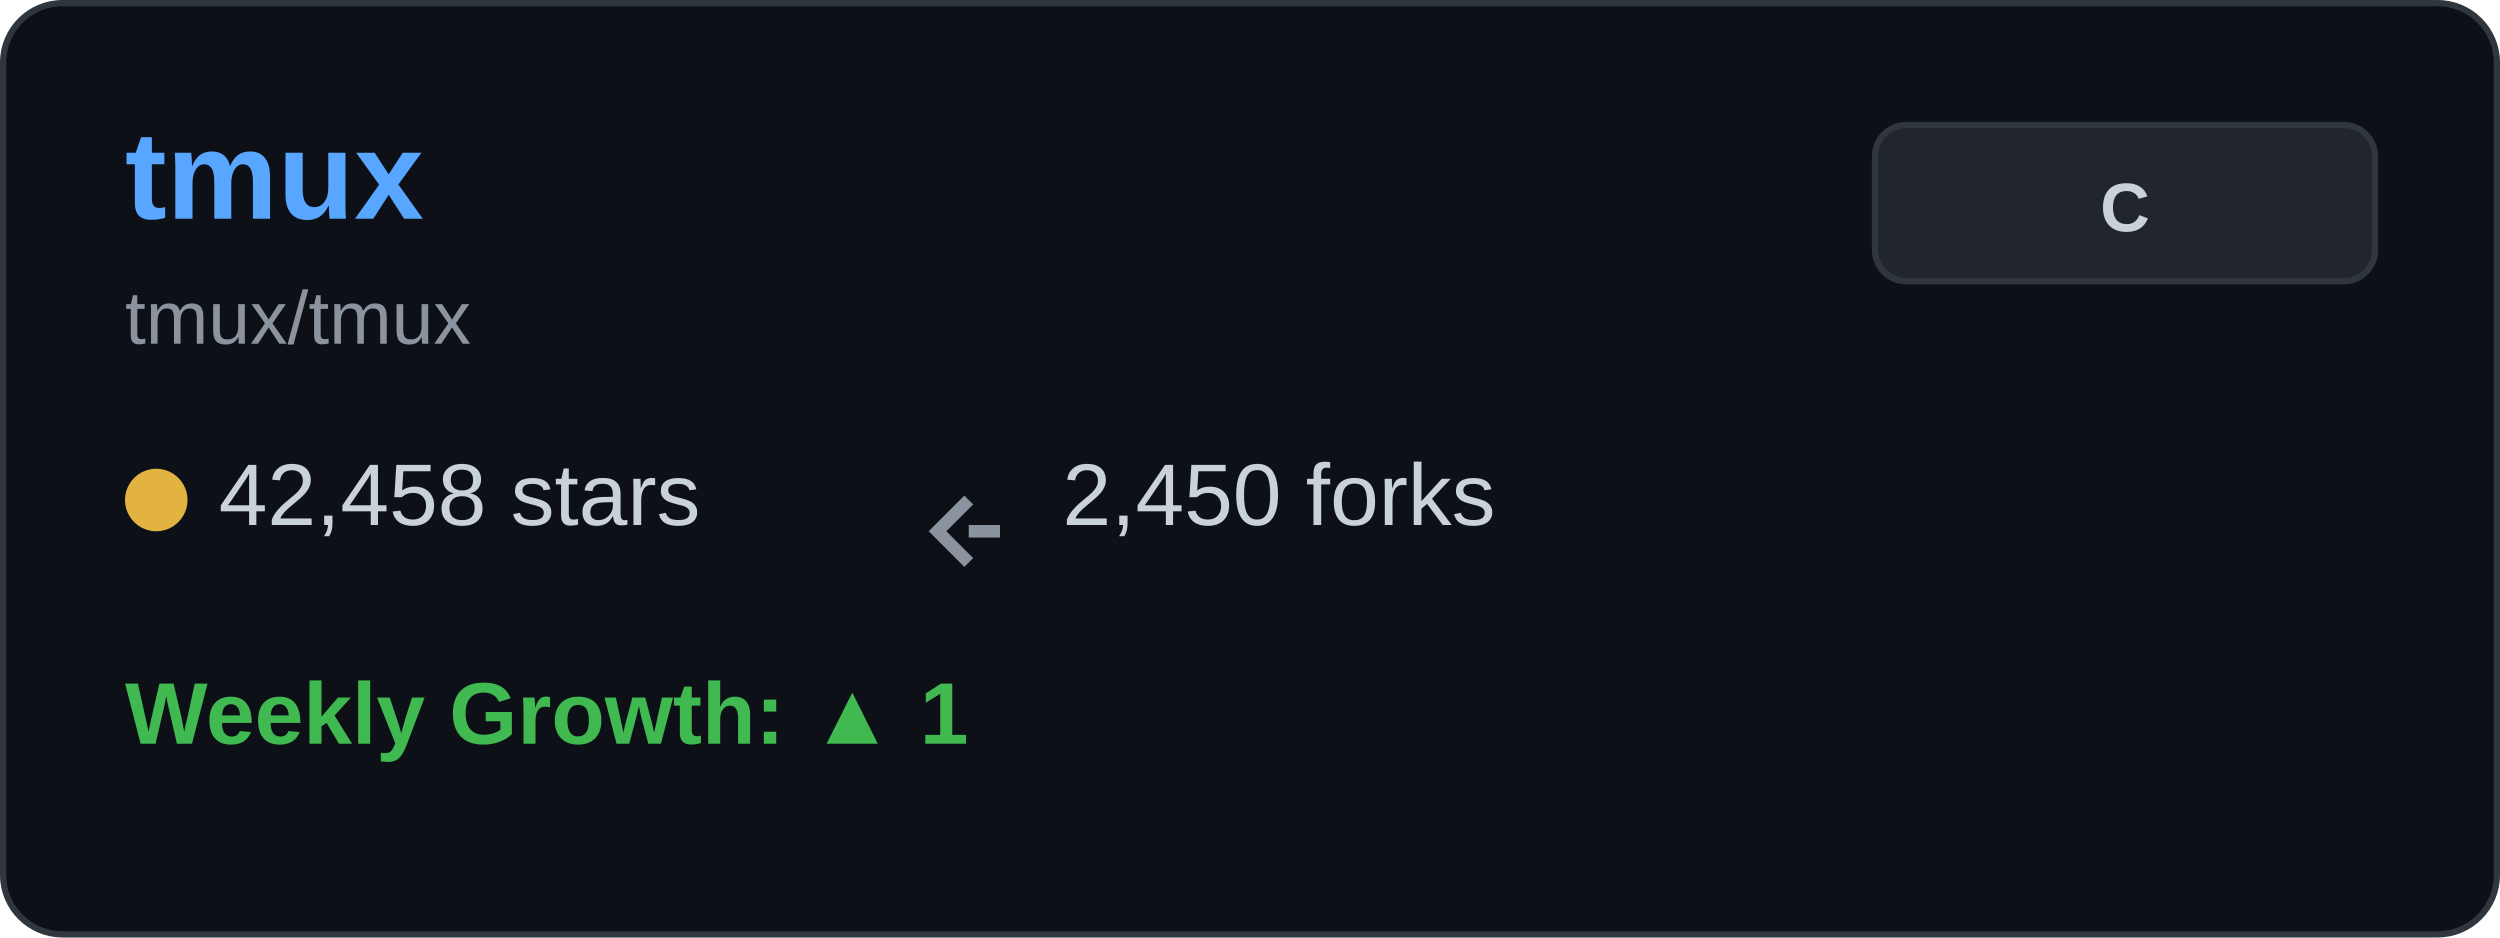
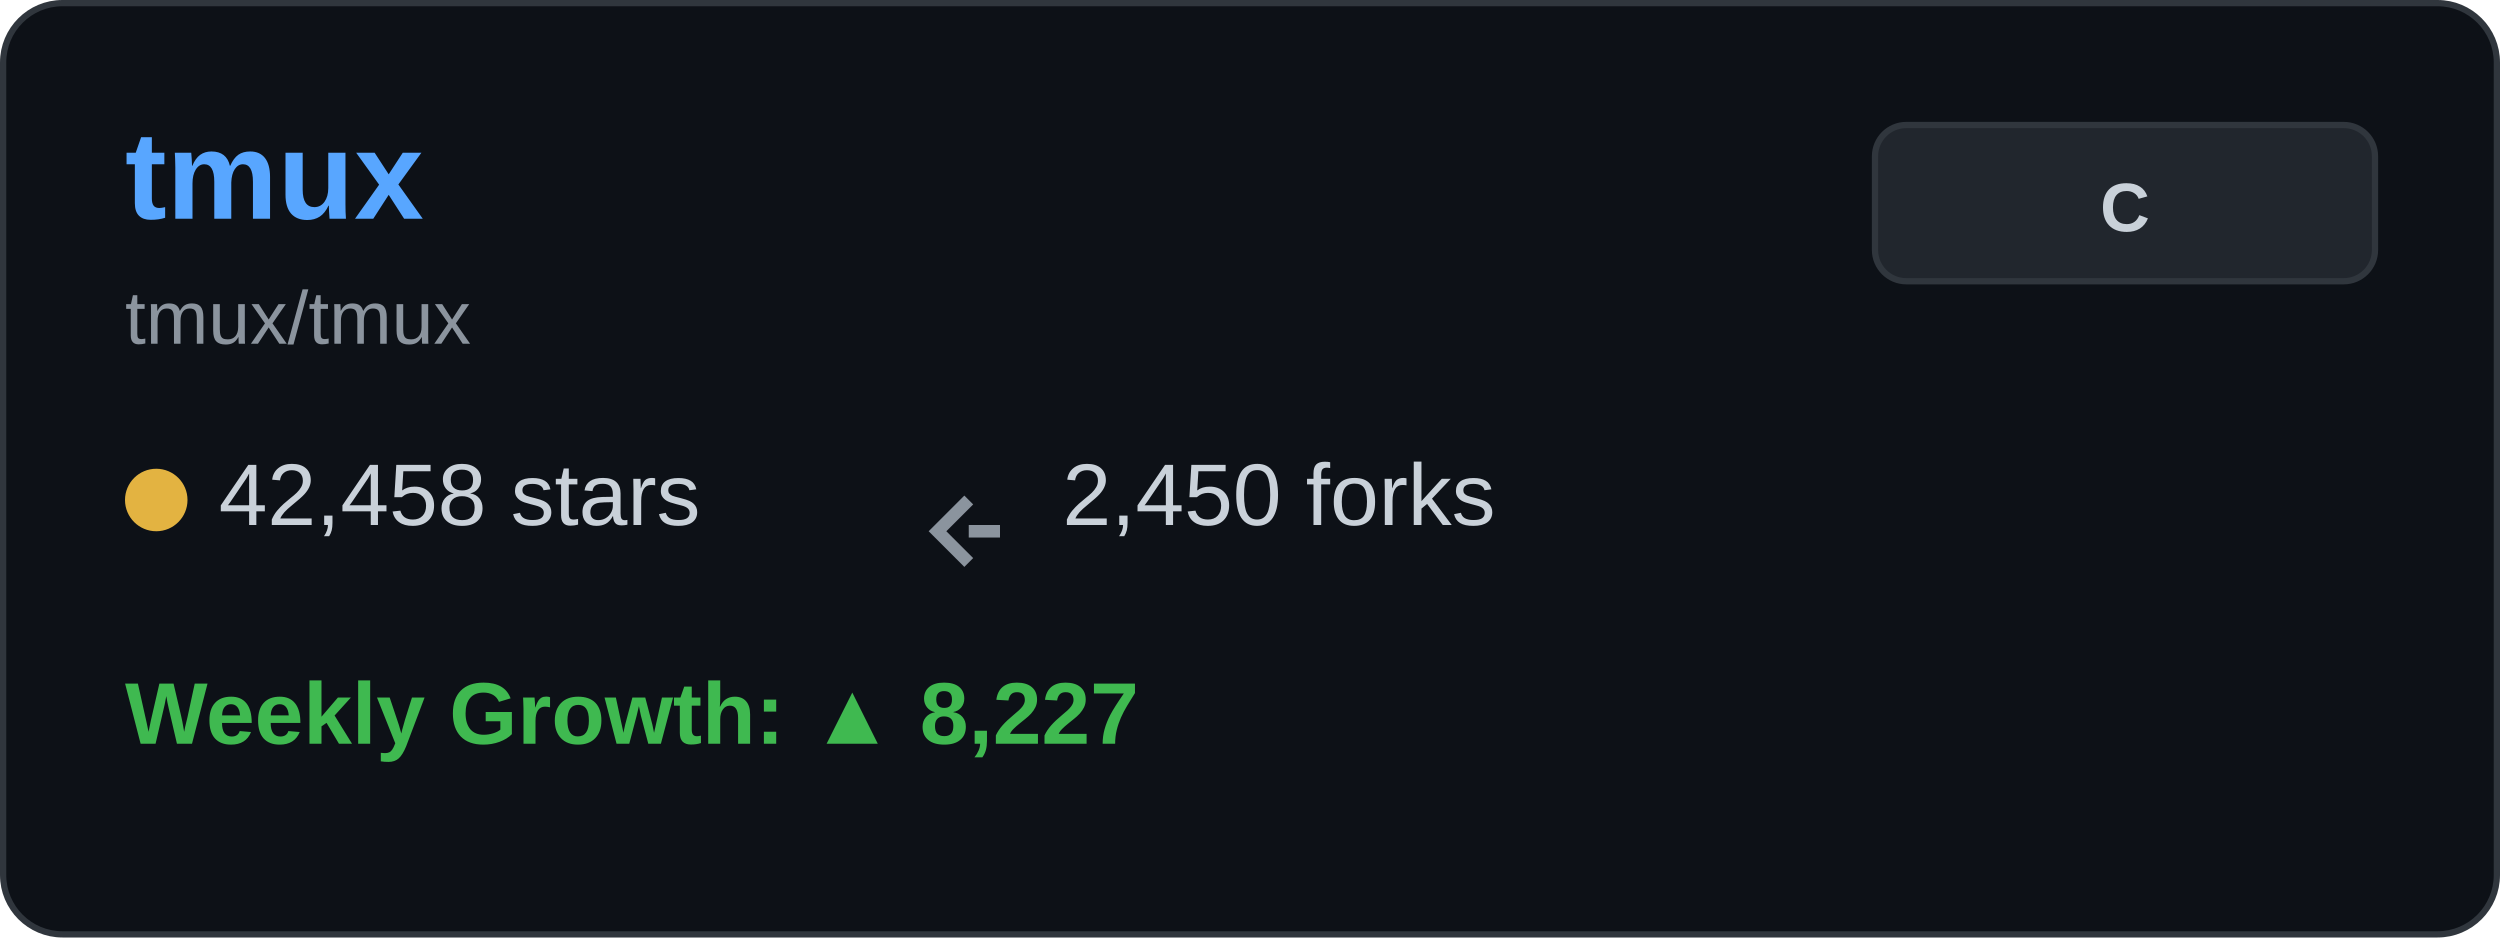
<svg xmlns="http://www.w3.org/2000/svg" width="400" height="150" viewBox="0 0 400 150" fill="none">
  <rect x="0.5" y="0.5" width="399" height="149" rx="9.5" fill="#0d1117" stroke="#30363d" />
  <text x="20" y="35" font-family="Arial, sans-serif" font-size="20" font-weight="bold" fill="#58a6ff">tmux</text>
  <text x="20" y="55" font-family="Arial, sans-serif" font-size="12" fill="#8b949e">tmux/tmux</text>
  <g transform="translate(20, 80)">
    <circle cx="5" cy="0" r="5" fill="#e3b341" />
    <text x="15" y="4" font-family="Arial, sans-serif" font-size="14" fill="#c9d1d9">42,458 stars</text>
  </g>
  <g transform="translate(150, 80)">
    <path d="M5 0 L0 5 L5 10 M5 5 L10 5" stroke="#8b949e" stroke-width="2" fill="none" />
    <text x="20" y="4" font-family="Arial, sans-serif" font-size="14" fill="#c9d1d9">2,450 forks</text>
  </g>
  <g transform="translate(20, 115)">
-     <text x="0" y="4" font-family="Arial, sans-serif" font-size="14" font-weight="bold" fill="#3fb950">Weekly Growth: ▲ 1</text>
+     <text x="0" y="4" font-family="Arial, sans-serif" font-size="14" font-weight="bold" fill="#3fb950">Weekly Growth: ▲ 8,227</text>
  </g>
  <rect x="300" y="20" width="80" height="25" rx="5" fill="#21262d" stroke="#30363d" />
  <text x="340" y="37" font-family="Arial, sans-serif" font-size="11" font-weight="bold" fill="#c9d1d9" text-anchor="middle">C</text>
</svg>
